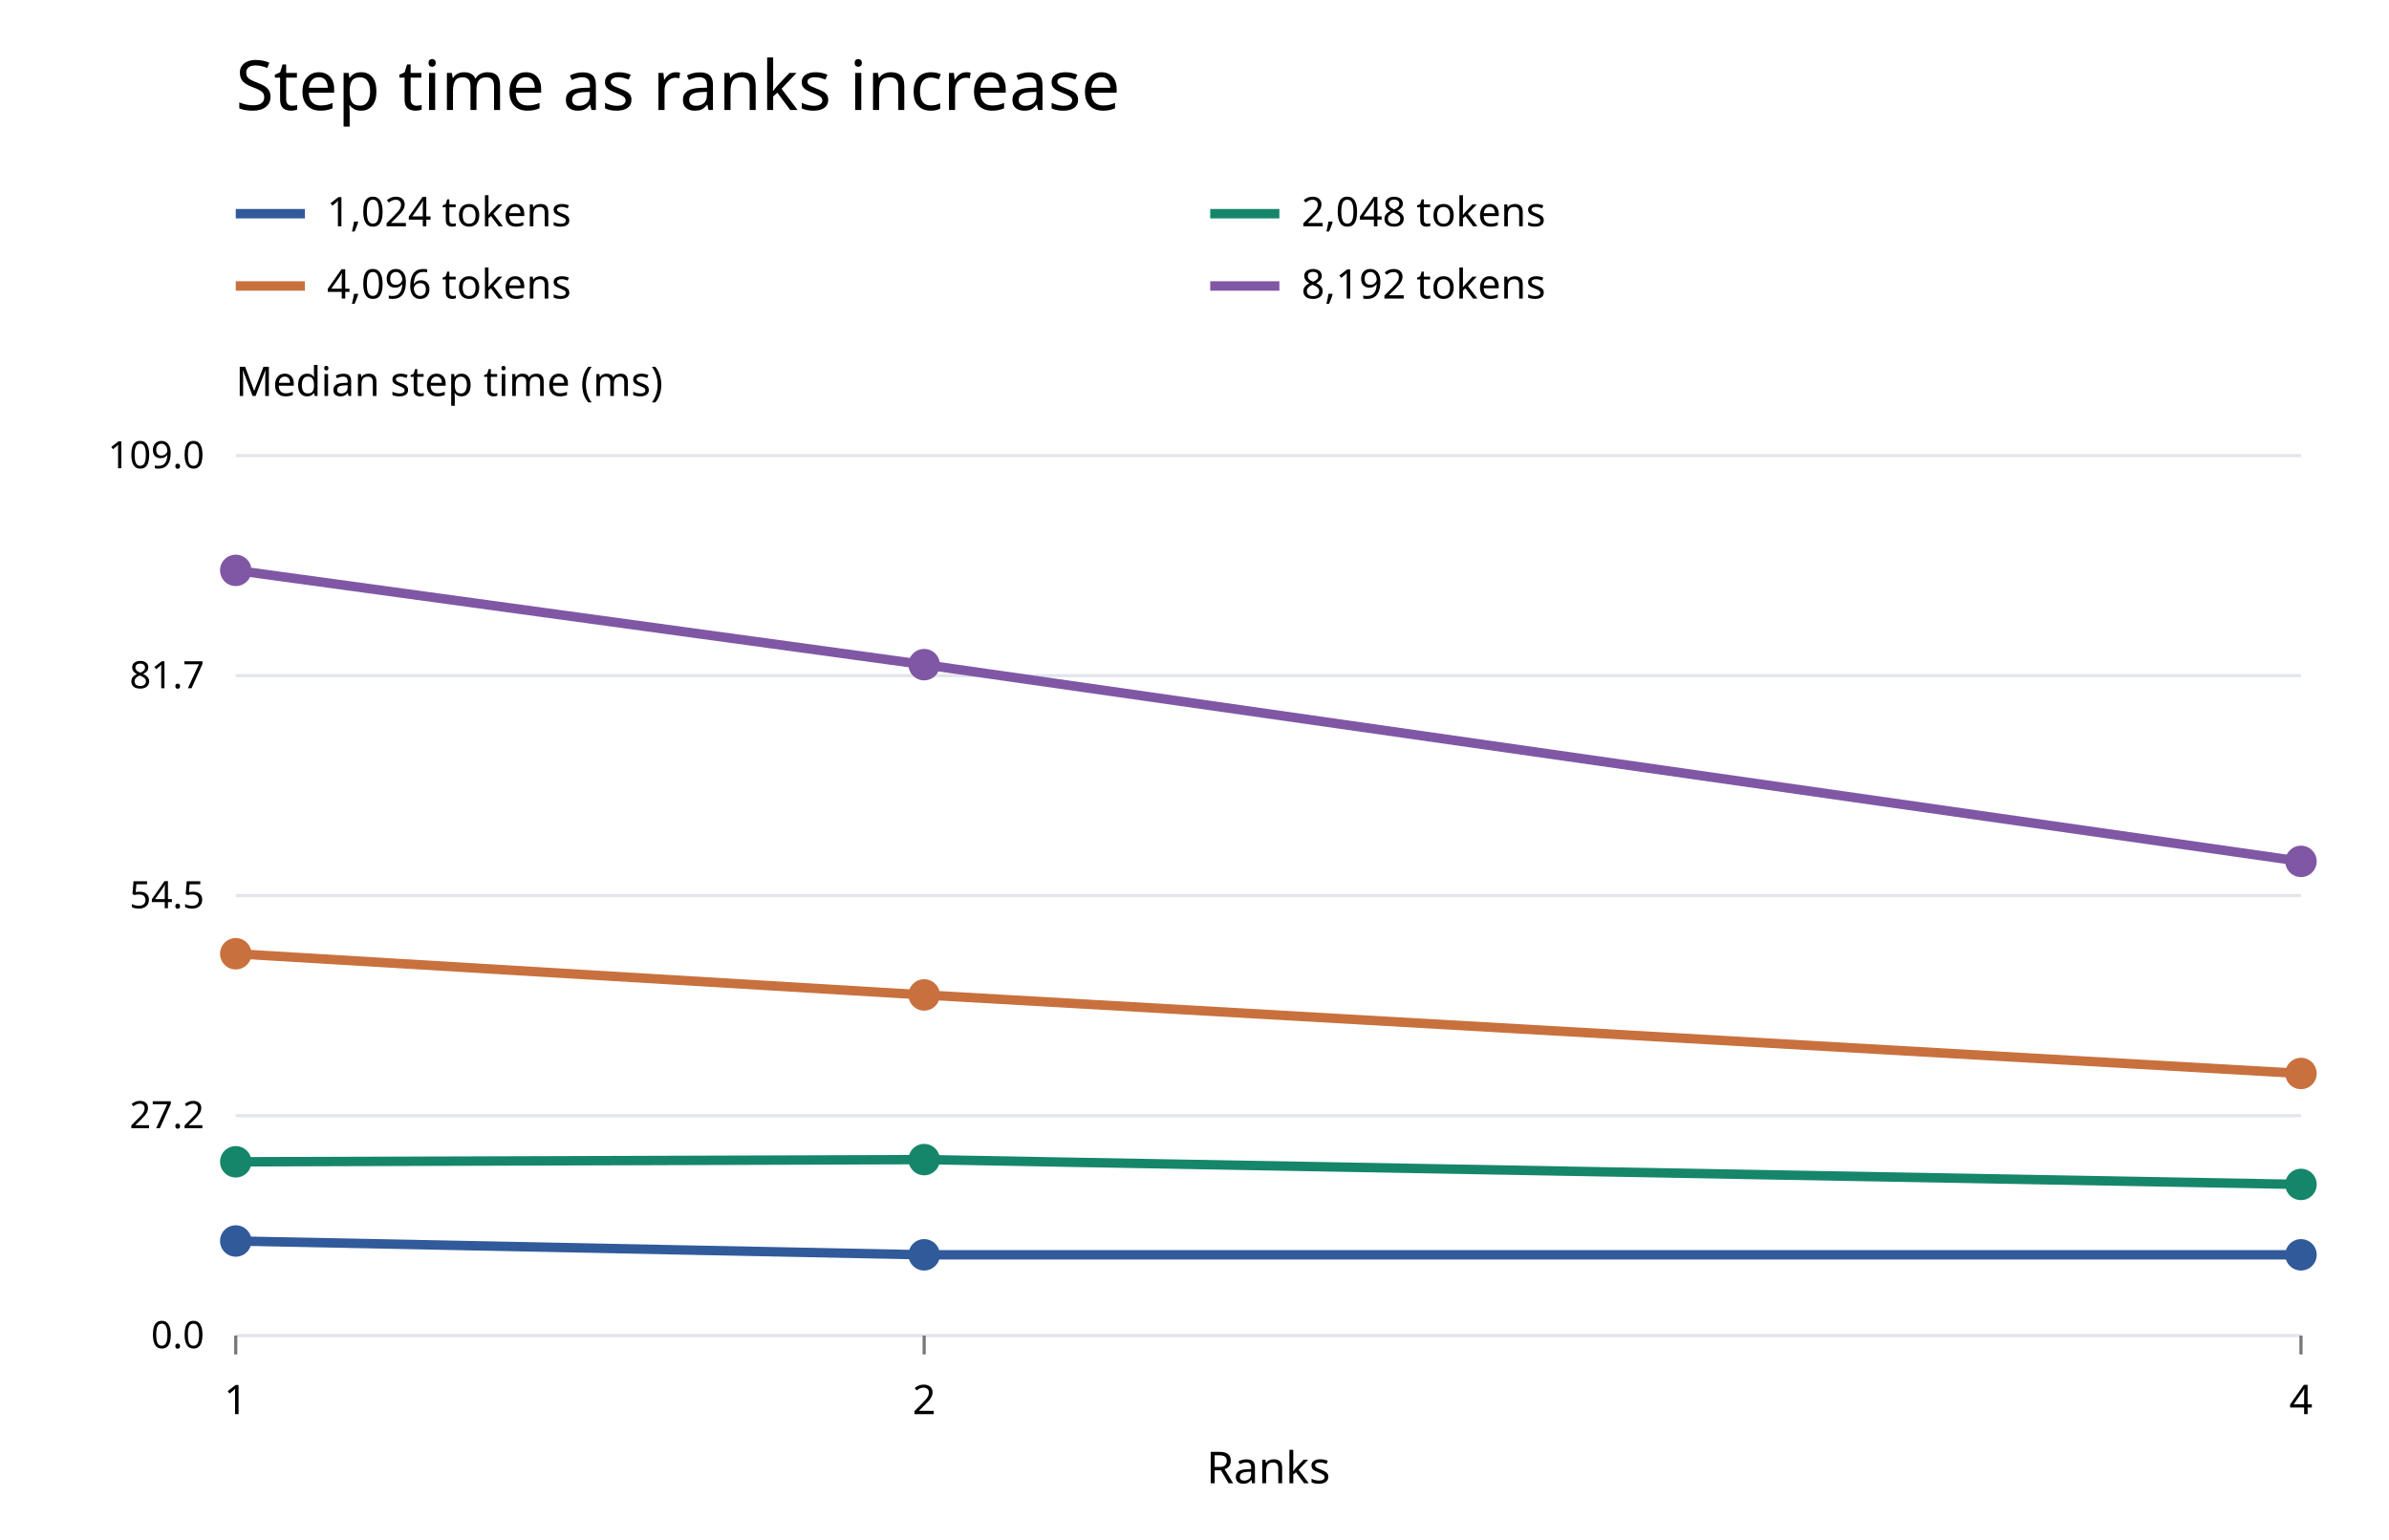
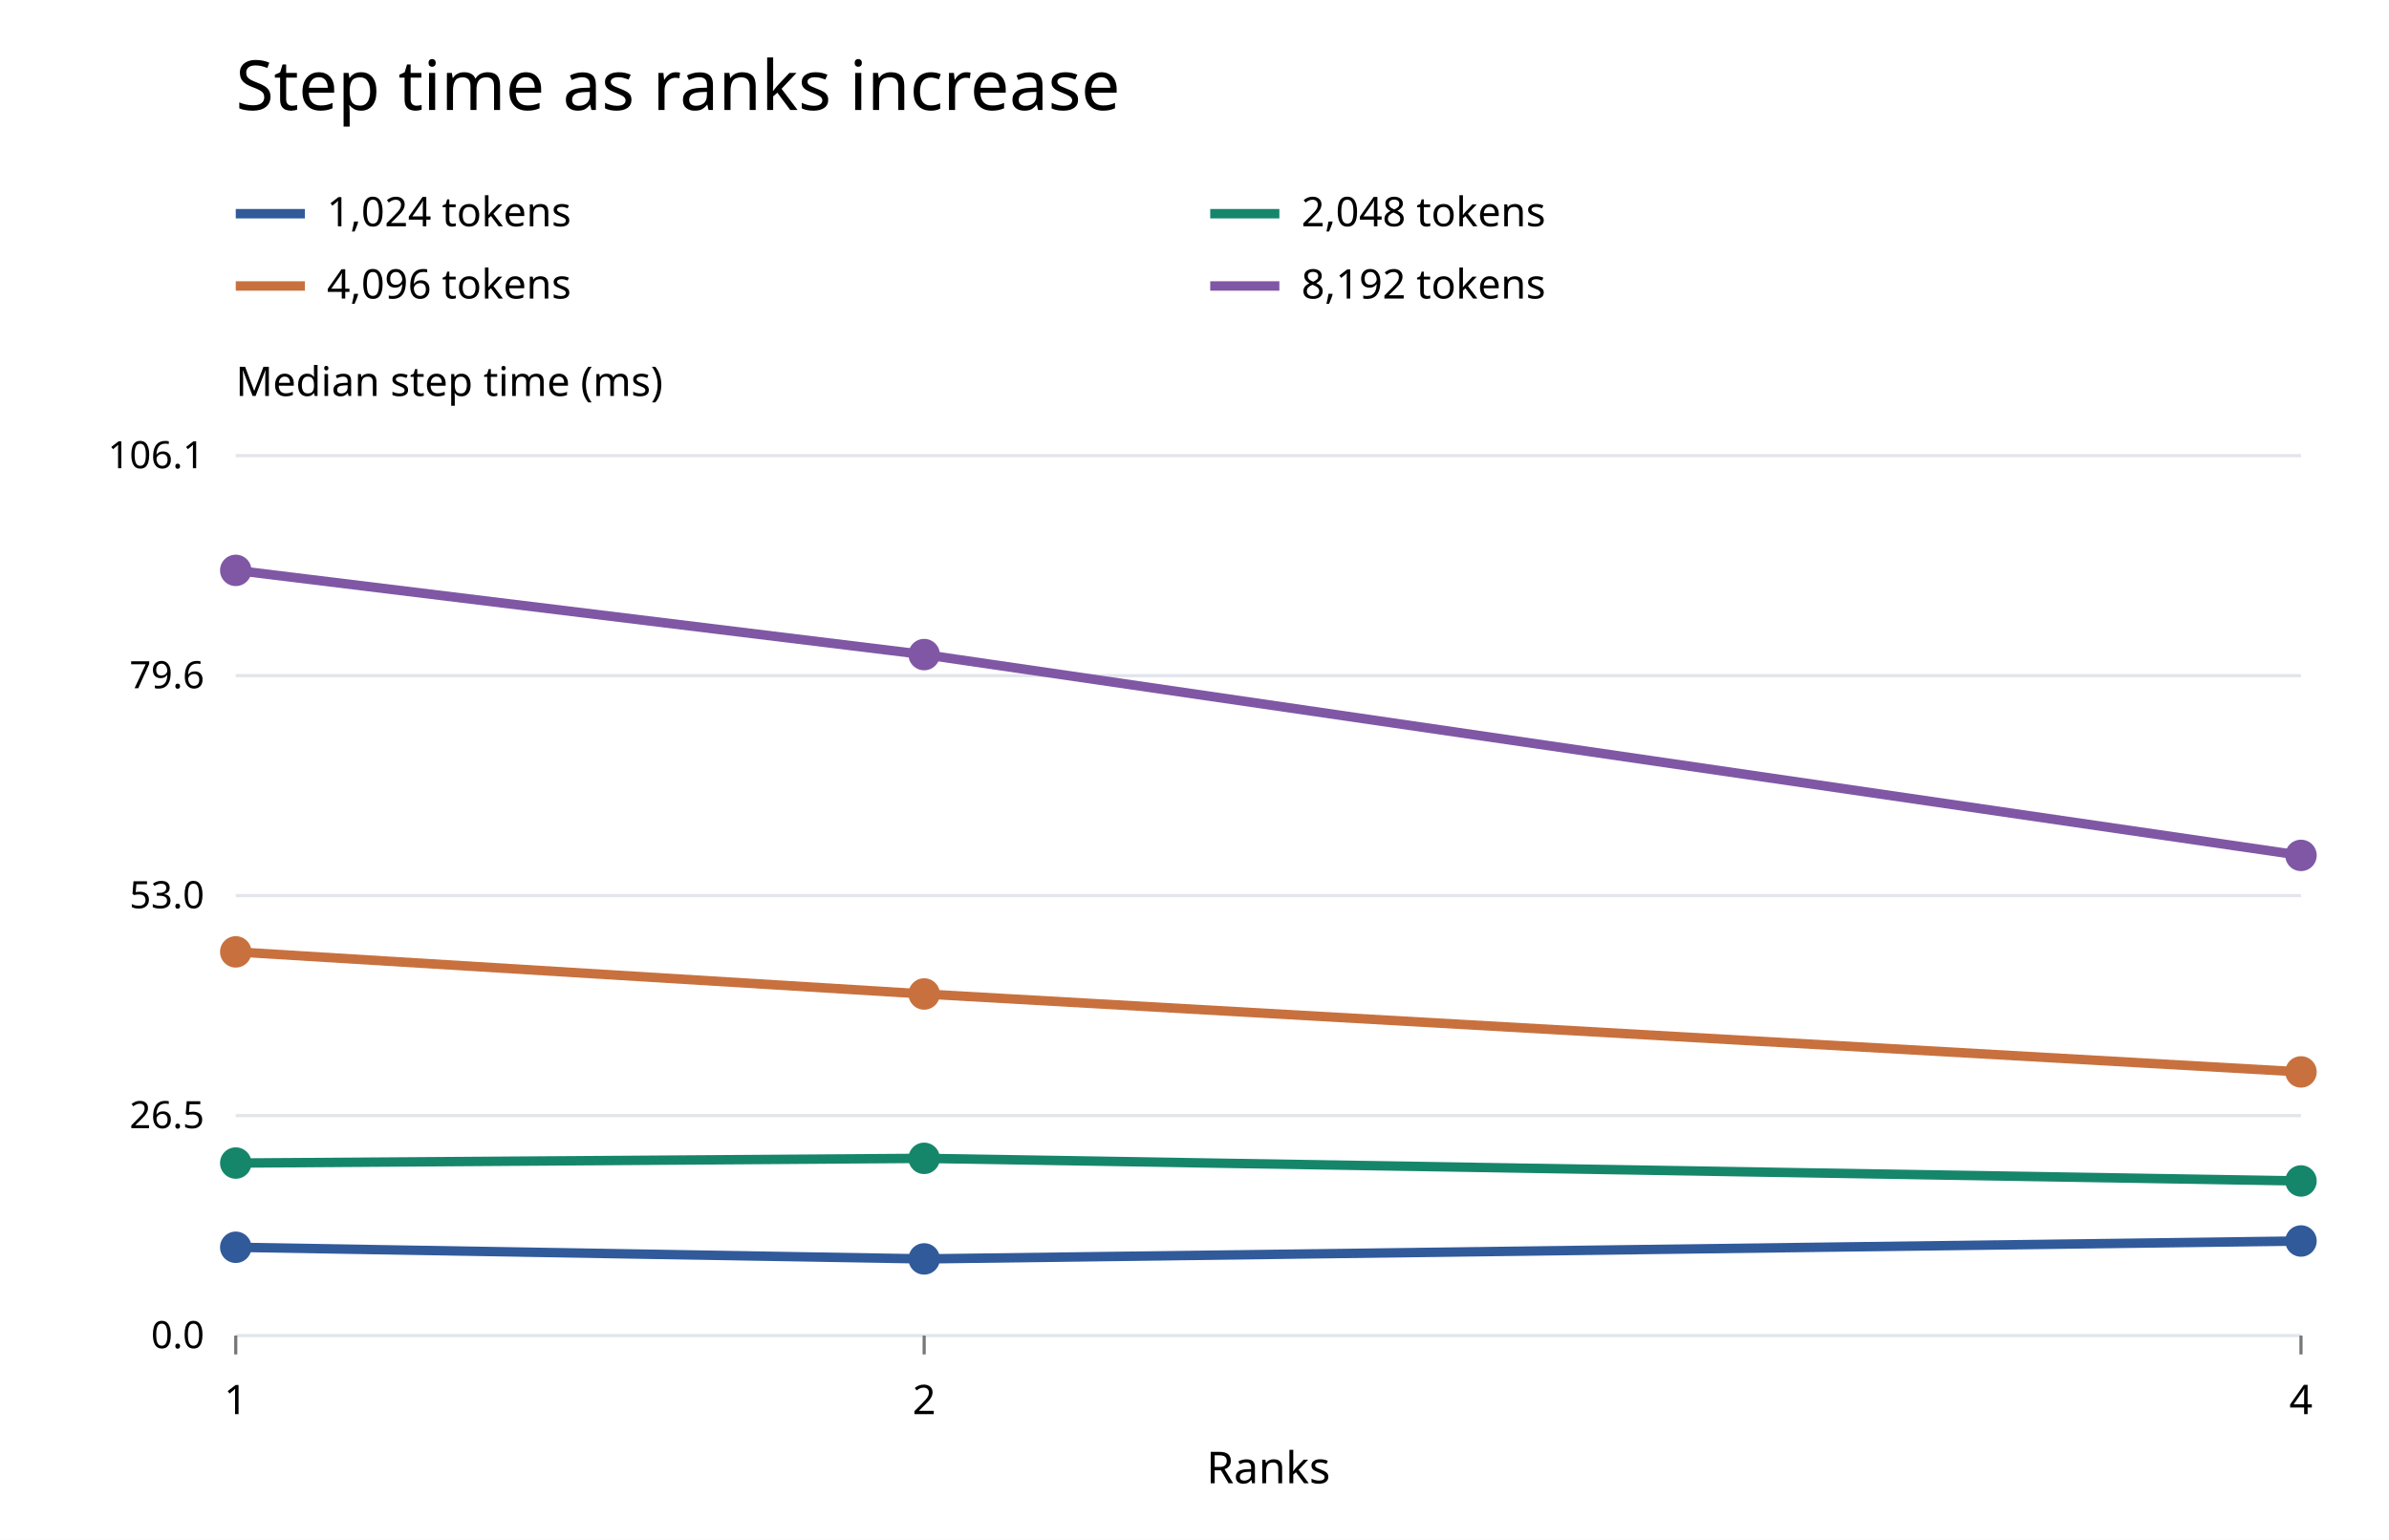
<svg xmlns="http://www.w3.org/2000/svg" viewBox="0 0 760 490">
  <rect width="100%" height="100%" fill="white" />
  <text x="75" y="35" font-family="sans-serif" font-size="22">Step time as ranks increase</text>
  <text x="75" y="126" font-family="sans-serif" font-size="13">Median step time (ms)</text>
  <line x1="75" x2="732" y1="425.0" y2="425.0" stroke="#e2e5eb" />
  <text x="65" y="429.0" text-anchor="end" font-family="sans-serif" font-size="12">0.0</text>
  <line x1="75" x2="732" y1="355.0" y2="355.0" stroke="#e2e5eb" />
-   <text x="65" y="359.0" text-anchor="end" font-family="sans-serif" font-size="12">27.2</text>
+   <text x="65" y="359.0" text-anchor="end" font-family="sans-serif" font-size="12">26.5</text>
  <line x1="75" x2="732" y1="285.0" y2="285.0" stroke="#e2e5eb" />
-   <text x="65" y="289.0" text-anchor="end" font-family="sans-serif" font-size="12">54.5</text>
+   <text x="65" y="289.0" text-anchor="end" font-family="sans-serif" font-size="12">53.0</text>
  <line x1="75" x2="732" y1="215.0" y2="215.0" stroke="#e2e5eb" />
-   <text x="65" y="219.0" text-anchor="end" font-family="sans-serif" font-size="12">81.7</text>
+   <text x="65" y="219.0" text-anchor="end" font-family="sans-serif" font-size="12">79.6</text>
  <line x1="75" x2="732" y1="145.0" y2="145.0" stroke="#e2e5eb" />
-   <text x="65" y="149.0" text-anchor="end" font-family="sans-serif" font-size="12">109.0</text>
+   <text x="65" y="149.0" text-anchor="end" font-family="sans-serif" font-size="12">106.1</text>
  <line x1="75.0" x2="75.0" y1="425" y2="431" stroke="#777" />
  <text x="75.0" y="450" text-anchor="middle" font-family="sans-serif" font-size="13">1</text>
  <line x1="294.0" x2="294.0" y1="425" y2="431" stroke="#777" />
  <text x="294.0" y="450" text-anchor="middle" font-family="sans-serif" font-size="13">2</text>
  <line x1="732.0" x2="732.0" y1="425" y2="431" stroke="#777" />
  <text x="732.0" y="450" text-anchor="middle" font-family="sans-serif" font-size="13">4</text>
-   <polyline points="75.0,394.9 294.0,399.3 732.0,399.3" fill="none" stroke="#315a9b" stroke-width="3" />
-   <circle cx="75.0" cy="394.9" r="5" fill="#315a9b" />
-   <circle cx="294.0" cy="399.3" r="5" fill="#315a9b" />
-   <circle cx="732.0" cy="399.3" r="5" fill="#315a9b" />
+   <polyline points="75.0,396.9 294.0,400.6 732.0,394.9" fill="none" stroke="#315a9b" stroke-width="3" />
+   <circle cx="75.0" cy="396.9" r="5" fill="#315a9b" />
+   <circle cx="294.0" cy="400.6" r="5" fill="#315a9b" />
+   <circle cx="732.0" cy="394.9" r="5" fill="#315a9b" />
  <line x1="75" x2="97" y1="68" y2="68" stroke="#315a9b" stroke-width="3" />
  <text x="104" y="72" font-family="sans-serif" font-size="13">1,024 tokens</text>
-   <polyline points="75.0,369.7 294.0,369.0 732.0,376.9" fill="none" stroke="#16866a" stroke-width="3" />
-   <circle cx="75.0" cy="369.7" r="5" fill="#16866a" />
-   <circle cx="294.0" cy="369.0" r="5" fill="#16866a" />
-   <circle cx="732.0" cy="376.9" r="5" fill="#16866a" />
+   <polyline points="75.0,370.1 294.0,368.6 732.0,375.8" fill="none" stroke="#16866a" stroke-width="3" />
+   <circle cx="75.0" cy="370.1" r="5" fill="#16866a" />
+   <circle cx="294.0" cy="368.6" r="5" fill="#16866a" />
+   <circle cx="732.0" cy="375.8" r="5" fill="#16866a" />
  <line x1="385" x2="407" y1="68" y2="68" stroke="#16866a" stroke-width="3" />
  <text x="414" y="72" font-family="sans-serif" font-size="13">2,048 tokens</text>
-   <polyline points="75.0,303.5 294.0,316.6 732.0,341.6" fill="none" stroke="#c8713e" stroke-width="3" />
-   <circle cx="75.0" cy="303.5" r="5" fill="#c8713e" />
-   <circle cx="294.0" cy="316.6" r="5" fill="#c8713e" />
-   <circle cx="732.0" cy="341.6" r="5" fill="#c8713e" />
+   <polyline points="75.0,302.9 294.0,316.3 732.0,341.1" fill="none" stroke="#c8713e" stroke-width="3" />
+   <circle cx="75.0" cy="302.9" r="5" fill="#c8713e" />
+   <circle cx="294.0" cy="316.3" r="5" fill="#c8713e" />
+   <circle cx="732.0" cy="341.1" r="5" fill="#c8713e" />
  <line x1="75" x2="97" y1="91" y2="91" stroke="#c8713e" stroke-width="3" />
  <text x="104" y="95" font-family="sans-serif" font-size="13">4,096 tokens</text>
-   <polyline points="75.0,181.5 294.0,211.5 732.0,274.1" fill="none" stroke="#8057a5" stroke-width="3" />
+   <polyline points="75.0,181.5 294.0,208.3 732.0,272.2" fill="none" stroke="#8057a5" stroke-width="3" />
  <circle cx="75.0" cy="181.5" r="5" fill="#8057a5" />
-   <circle cx="294.0" cy="211.5" r="5" fill="#8057a5" />
-   <circle cx="732.0" cy="274.1" r="5" fill="#8057a5" />
+   <circle cx="294.0" cy="208.3" r="5" fill="#8057a5" />
+   <circle cx="732.0" cy="272.2" r="5" fill="#8057a5" />
  <line x1="385" x2="407" y1="91" y2="91" stroke="#8057a5" stroke-width="3" />
  <text x="414" y="95" font-family="sans-serif" font-size="13">8,192 tokens</text>
  <text x="403.5" y="472" text-anchor="middle" font-family="sans-serif" font-size="14">Ranks</text>
</svg>
